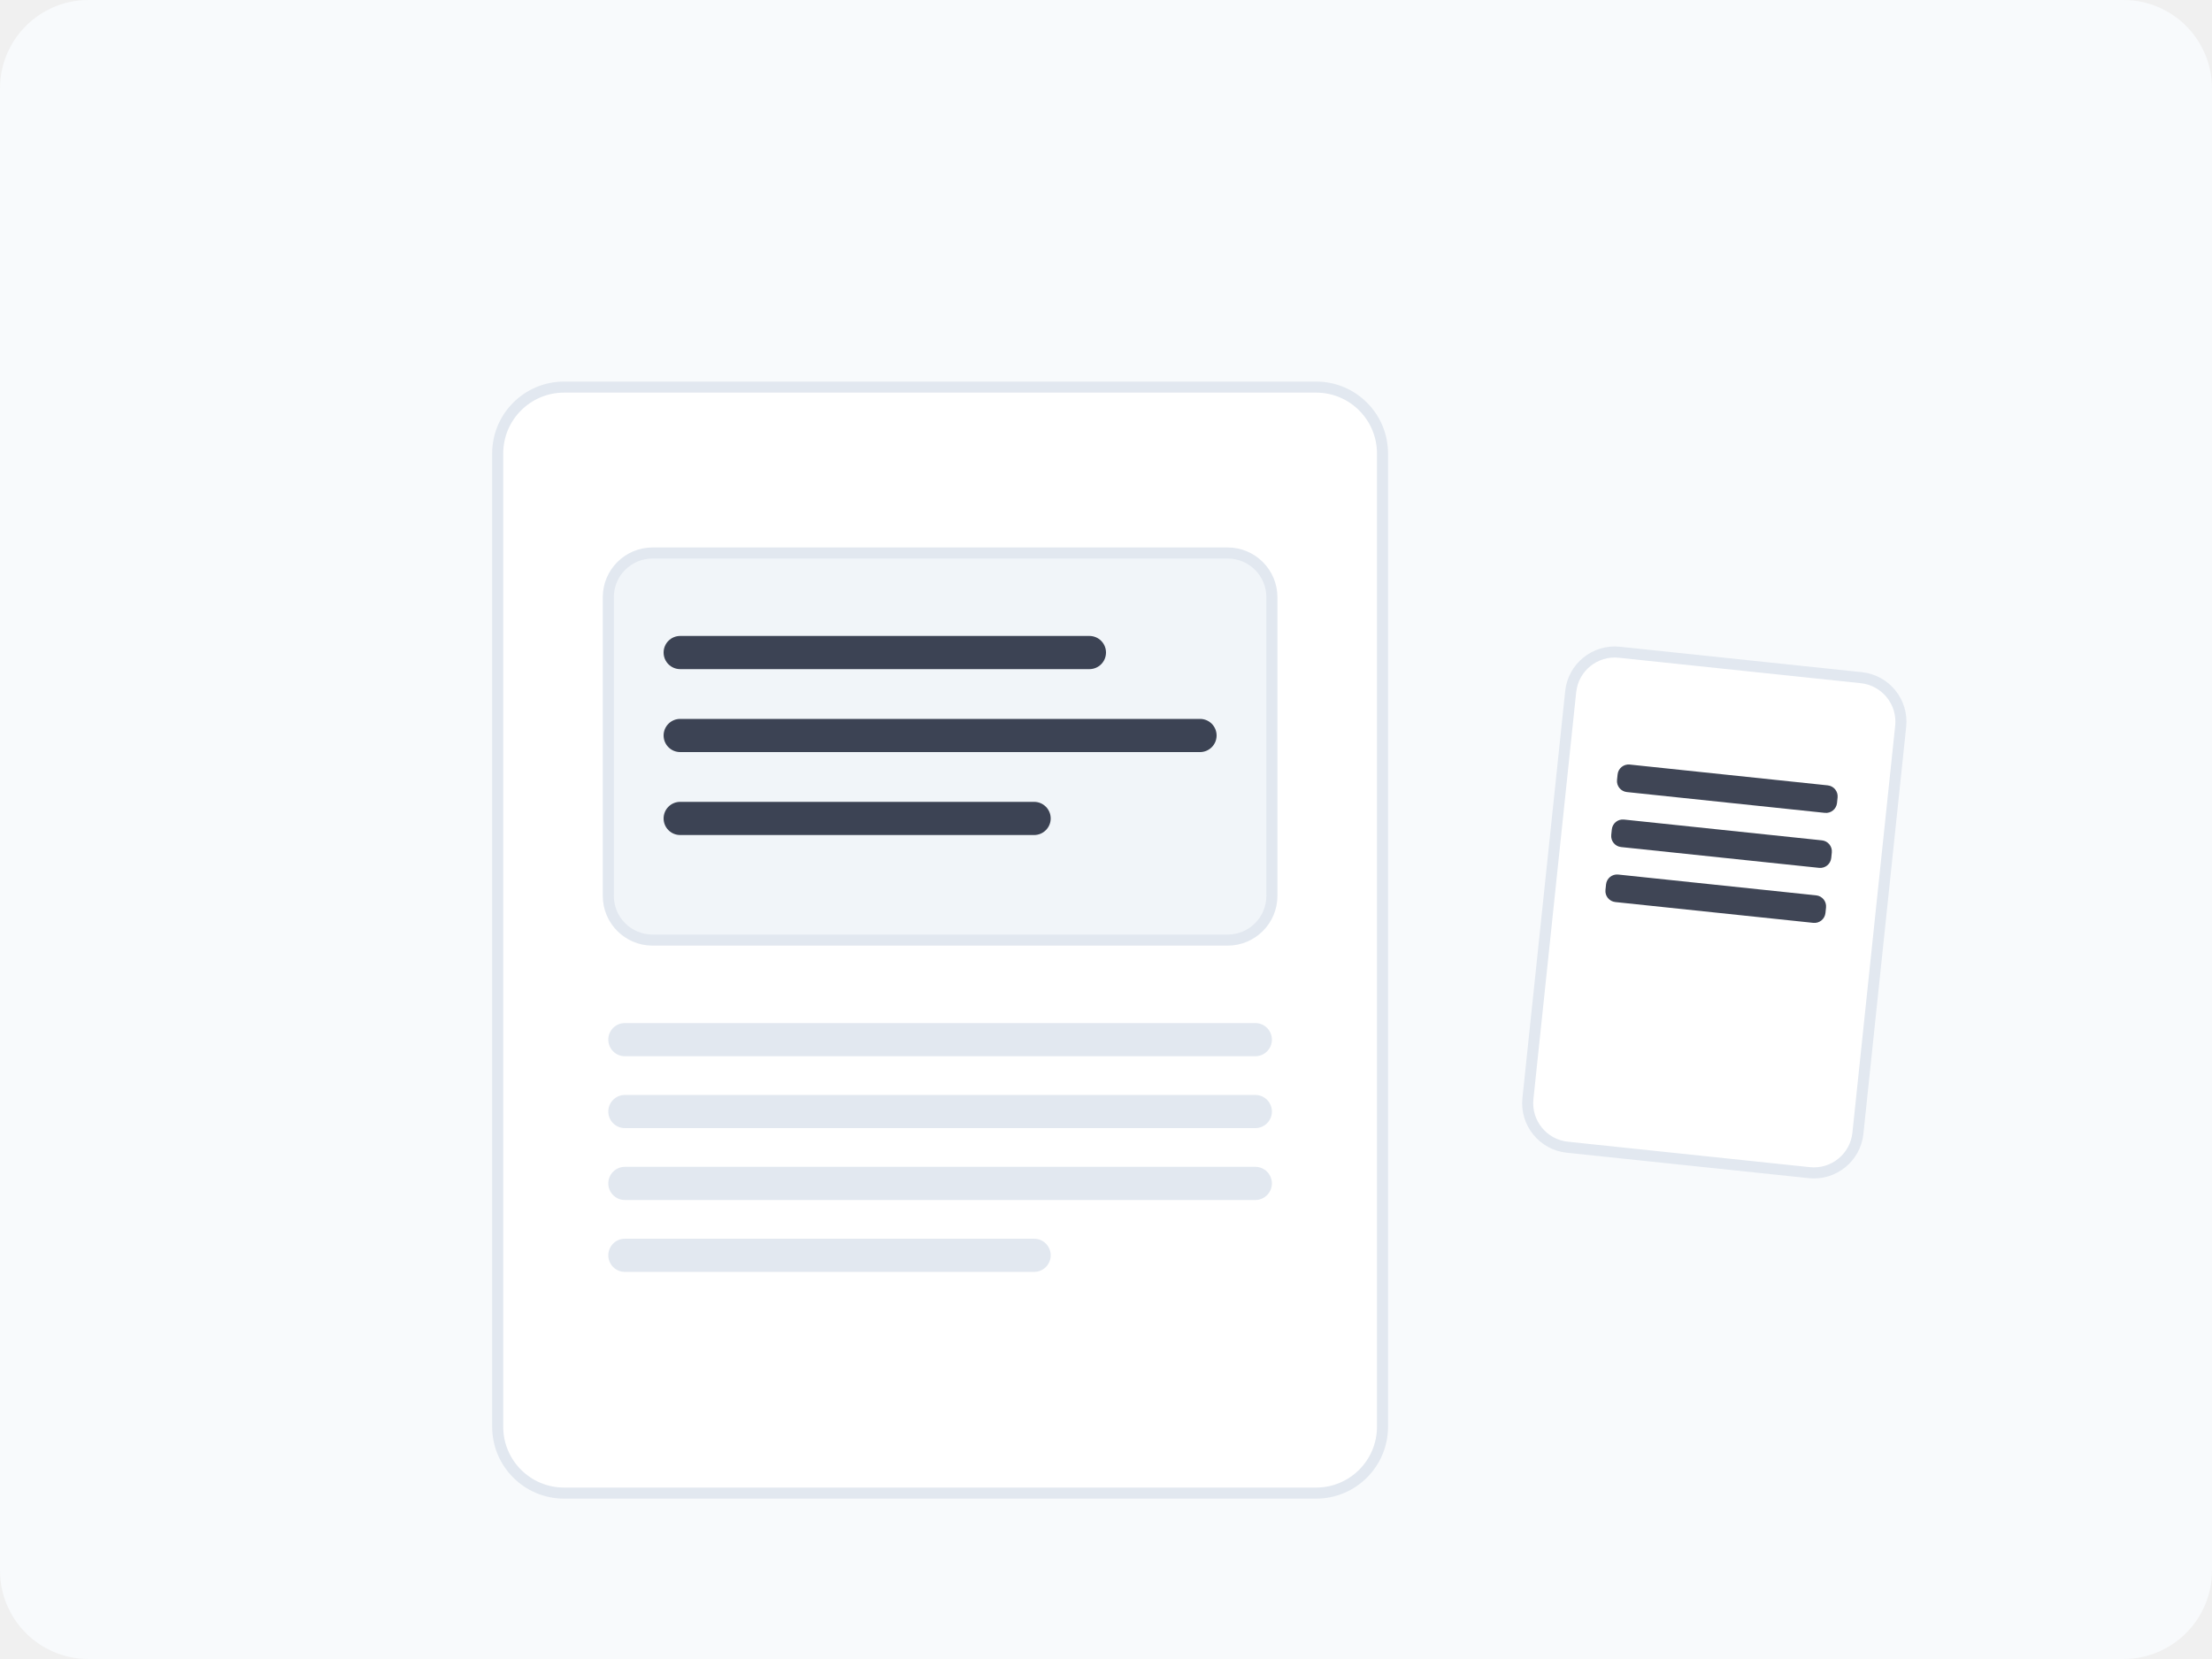
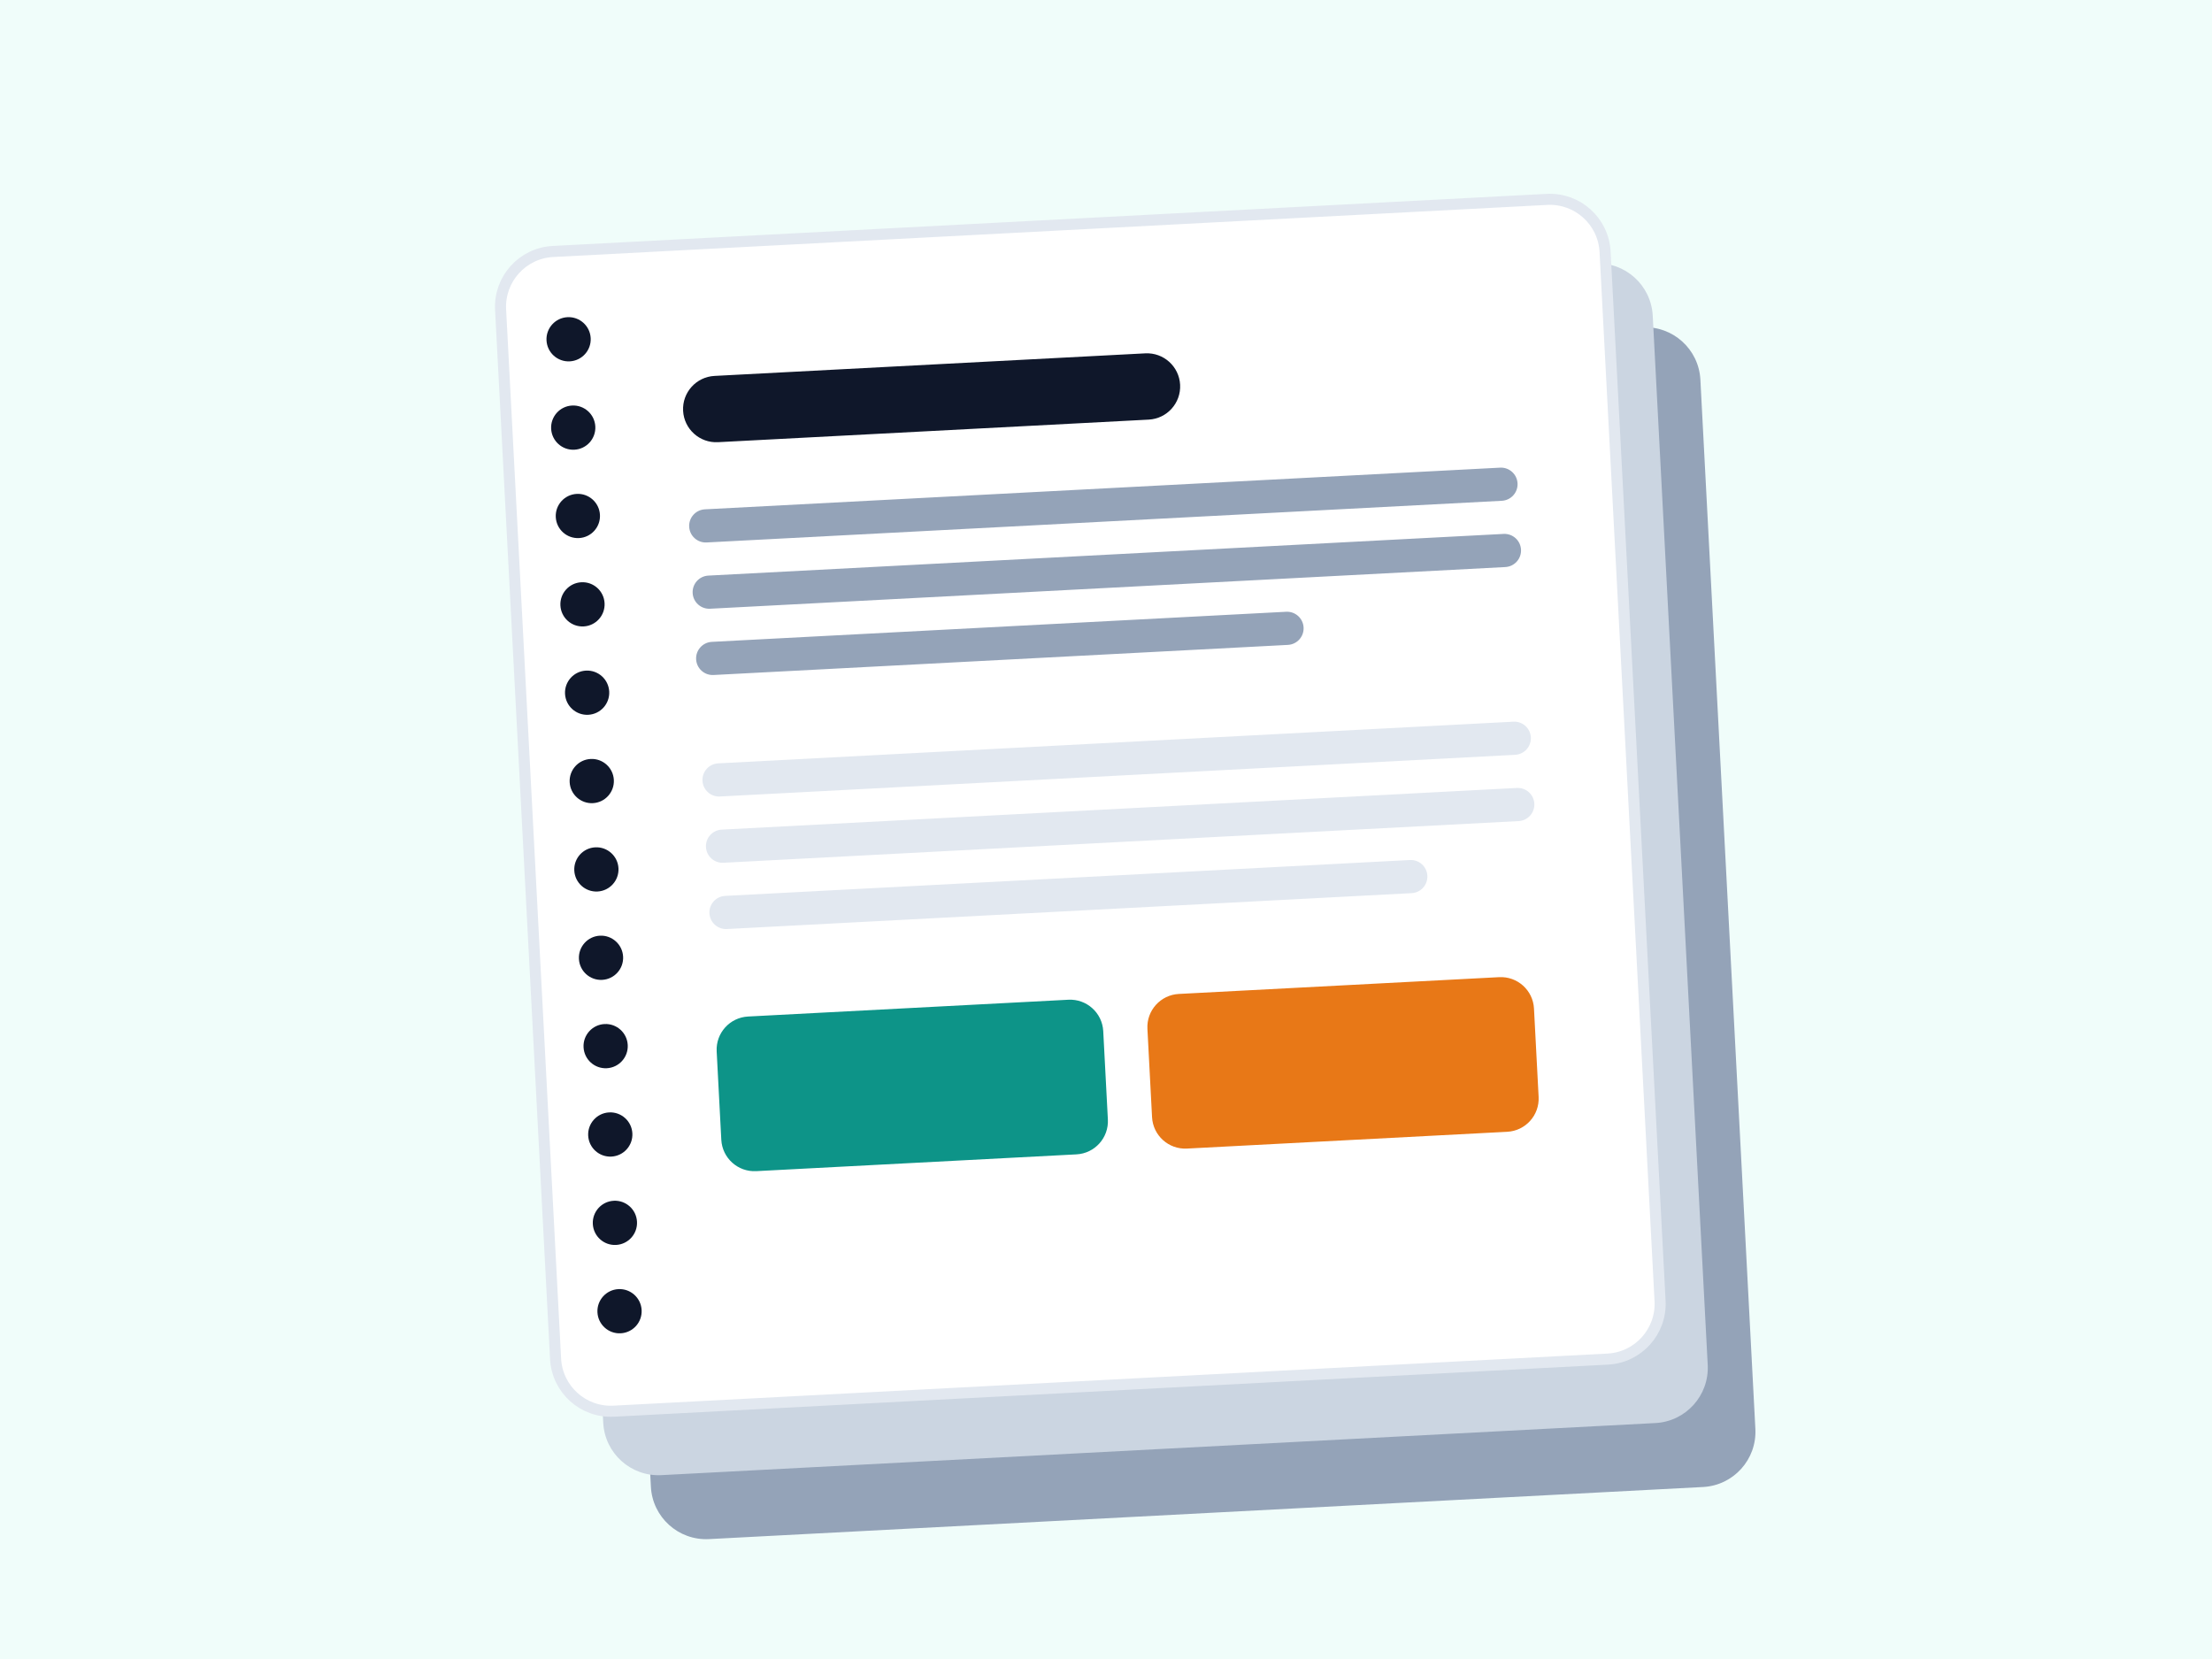
- <svg xmlns="http://www.w3.org/2000/svg" viewBox="0 0 400 300" fill="none" role="img" aria-label="Print dokumen hitam putih BisaPrint">
-   <rect width="400" height="300" fill="#F8FAFC" rx="16" />
-   <rect x="90" y="70" width="160" height="200" rx="12" fill="#ffffff" stroke="#E2E8F0" stroke-width="2" />
-   <rect x="110" y="100" width="120" height="70" rx="8" fill="#F1F5F9" stroke="#E2E8F0" stroke-width="2" />
-   <rect x="120" y="115" width="80" height="6" rx="3" fill="#0F172A" opacity="0.8" />
-   <rect x="120" y="130" width="100" height="6" rx="3" fill="#0F172A" opacity="0.8" />
-   <rect x="120" y="145" width="70" height="6" rx="3" fill="#0F172A" opacity="0.8" />
-   <rect x="110" y="185" width="120" height="6" rx="3" fill="#E2E8F0" />
-   <rect x="110" y="198" width="120" height="6" rx="3" fill="#E2E8F0" />
-   <rect x="110" y="211" width="120" height="6" rx="3" fill="#E2E8F0" />
-   <rect x="110" y="224" width="80" height="6" rx="3" fill="#E2E8F0" />
-   <rect x="280" y="120" width="60" height="90" rx="8" fill="#ffffff" stroke="#E2E8F0" stroke-width="2" transform="rotate(6 310 165)" />
-   <rect x="290" y="140" width="40" height="5" rx="2" fill="#0F172A" opacity="0.8" transform="rotate(6 310 165)" />
-   <rect x="290" y="150" width="40" height="5" rx="2" fill="#0F172A" opacity="0.8" transform="rotate(6 310 165)" />
-   <rect x="290" y="160" width="40" height="5" rx="2" fill="#0F172A" opacity="0.8" transform="rotate(6 310 165)" />
+ <svg xmlns="http://www.w3.org/2000/svg" viewBox="0 0 400 300" fill="none" role="img" aria-label="Print dokumen BisaPrint" preserveAspectRatio="xMidYMid slice">
+   <rect width="400" height="300" fill="#F0FDFA" />
+   <g transform="translate(90 46) rotate(-3)">
+     <rect x="16" y="24" width="200" height="210" rx="10" fill="#94A3B8" />
+     <rect x="8" y="12" width="200" height="210" rx="10" fill="#CBD5E1" />
+     <rect width="200" height="210" rx="10" fill="#fff" stroke="#E2E8F0" stroke-width="2" />
+     <g fill="#0F172A">
+       <circle cx="12" cy="16" r="4" />
+       <circle cx="12" cy="32" r="4" />
+       <circle cx="12" cy="48" r="4" />
+       <circle cx="12" cy="64" r="4" />
+       <circle cx="12" cy="80" r="4" />
+       <circle cx="12" cy="96" r="4" />
+       <circle cx="12" cy="112" r="4" />
+       <circle cx="12" cy="128" r="4" />
+       <circle cx="12" cy="144" r="4" />
+       <circle cx="12" cy="160" r="4" />
+       <circle cx="12" cy="176" r="4" />
+       <circle cx="12" cy="192" r="4" />
+     </g>
+     <rect x="32" y="24" width="90" height="12" rx="6" fill="#0F172A" />
+     <rect x="32" y="48" width="150" height="6" rx="3" fill="#94A3B8" />
+     <rect x="32" y="60" width="150" height="6" rx="3" fill="#94A3B8" />
+     <rect x="32" y="72" width="110" height="6" rx="3" fill="#94A3B8" />
+     <rect x="32" y="94" width="150" height="6" rx="3" fill="#E2E8F0" />
+     <rect x="32" y="106" width="150" height="6" rx="3" fill="#E2E8F0" />
+     <rect x="32" y="118" width="130" height="6" rx="3" fill="#E2E8F0" />
+     <rect x="32" y="140" width="70" height="28" rx="6" fill="#0D9488" />
+     <rect x="110" y="140" width="70" height="28" rx="6" fill="#E87817" />
+   </g>
</svg>
